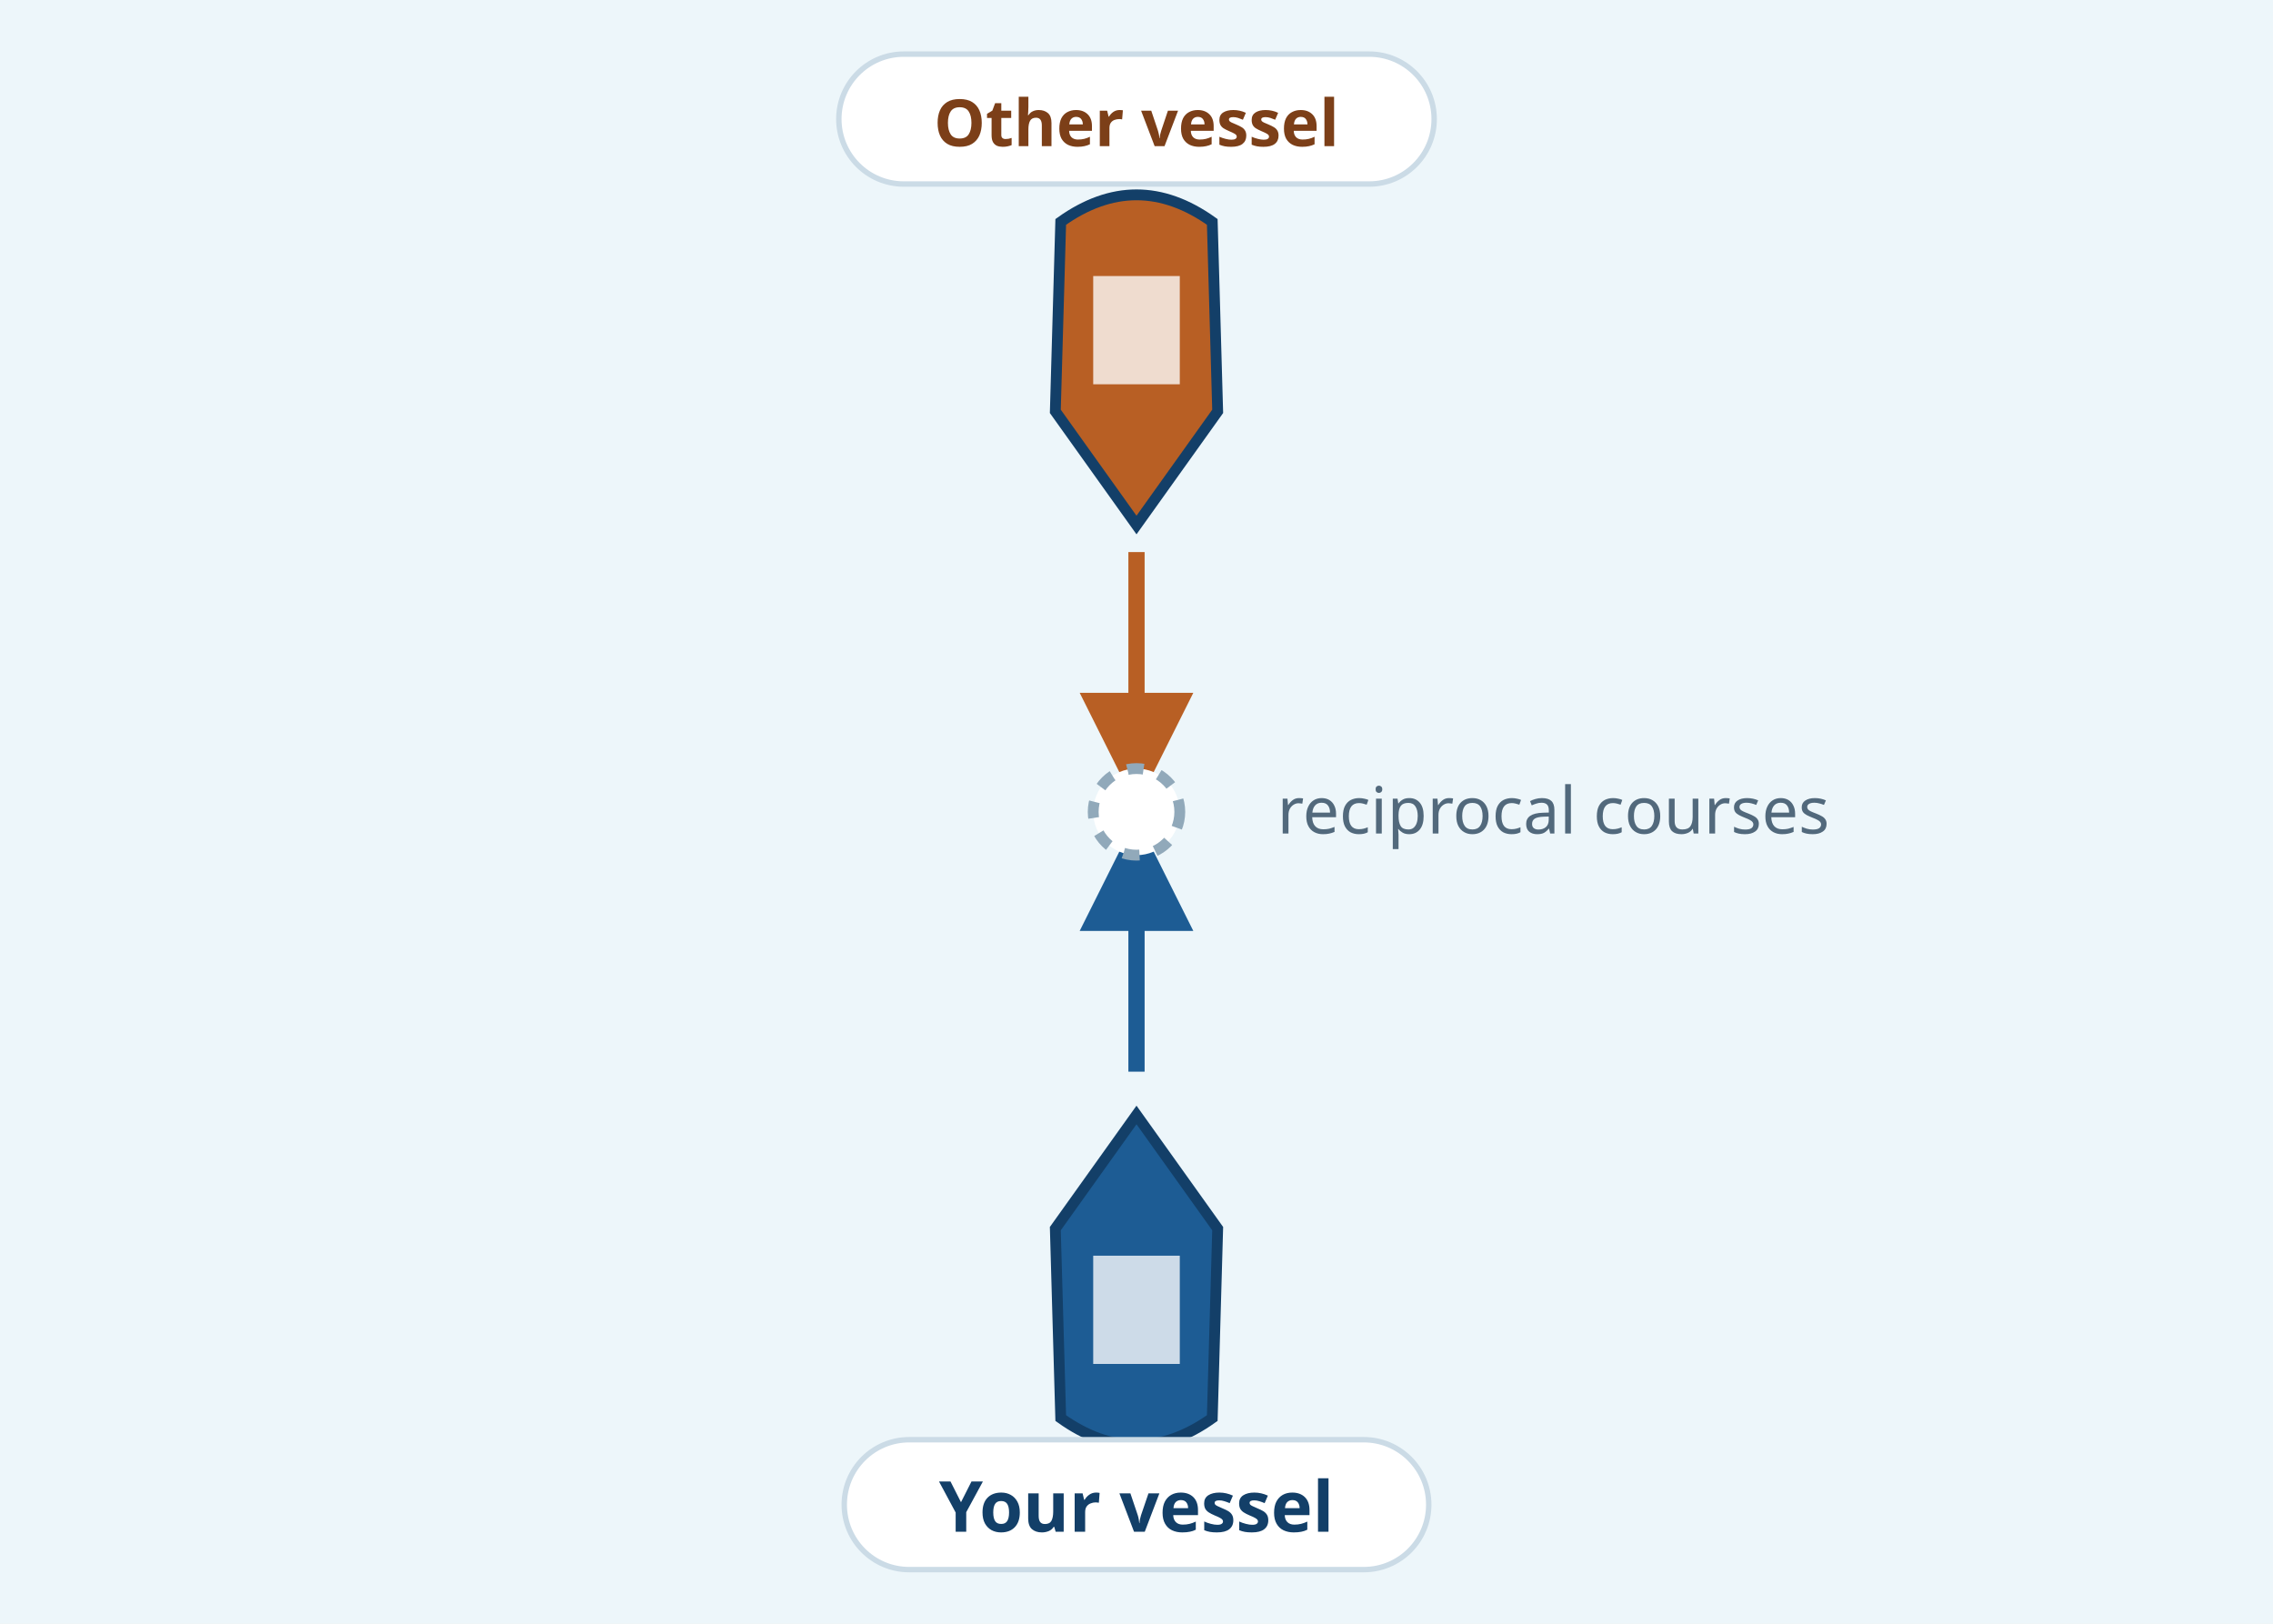
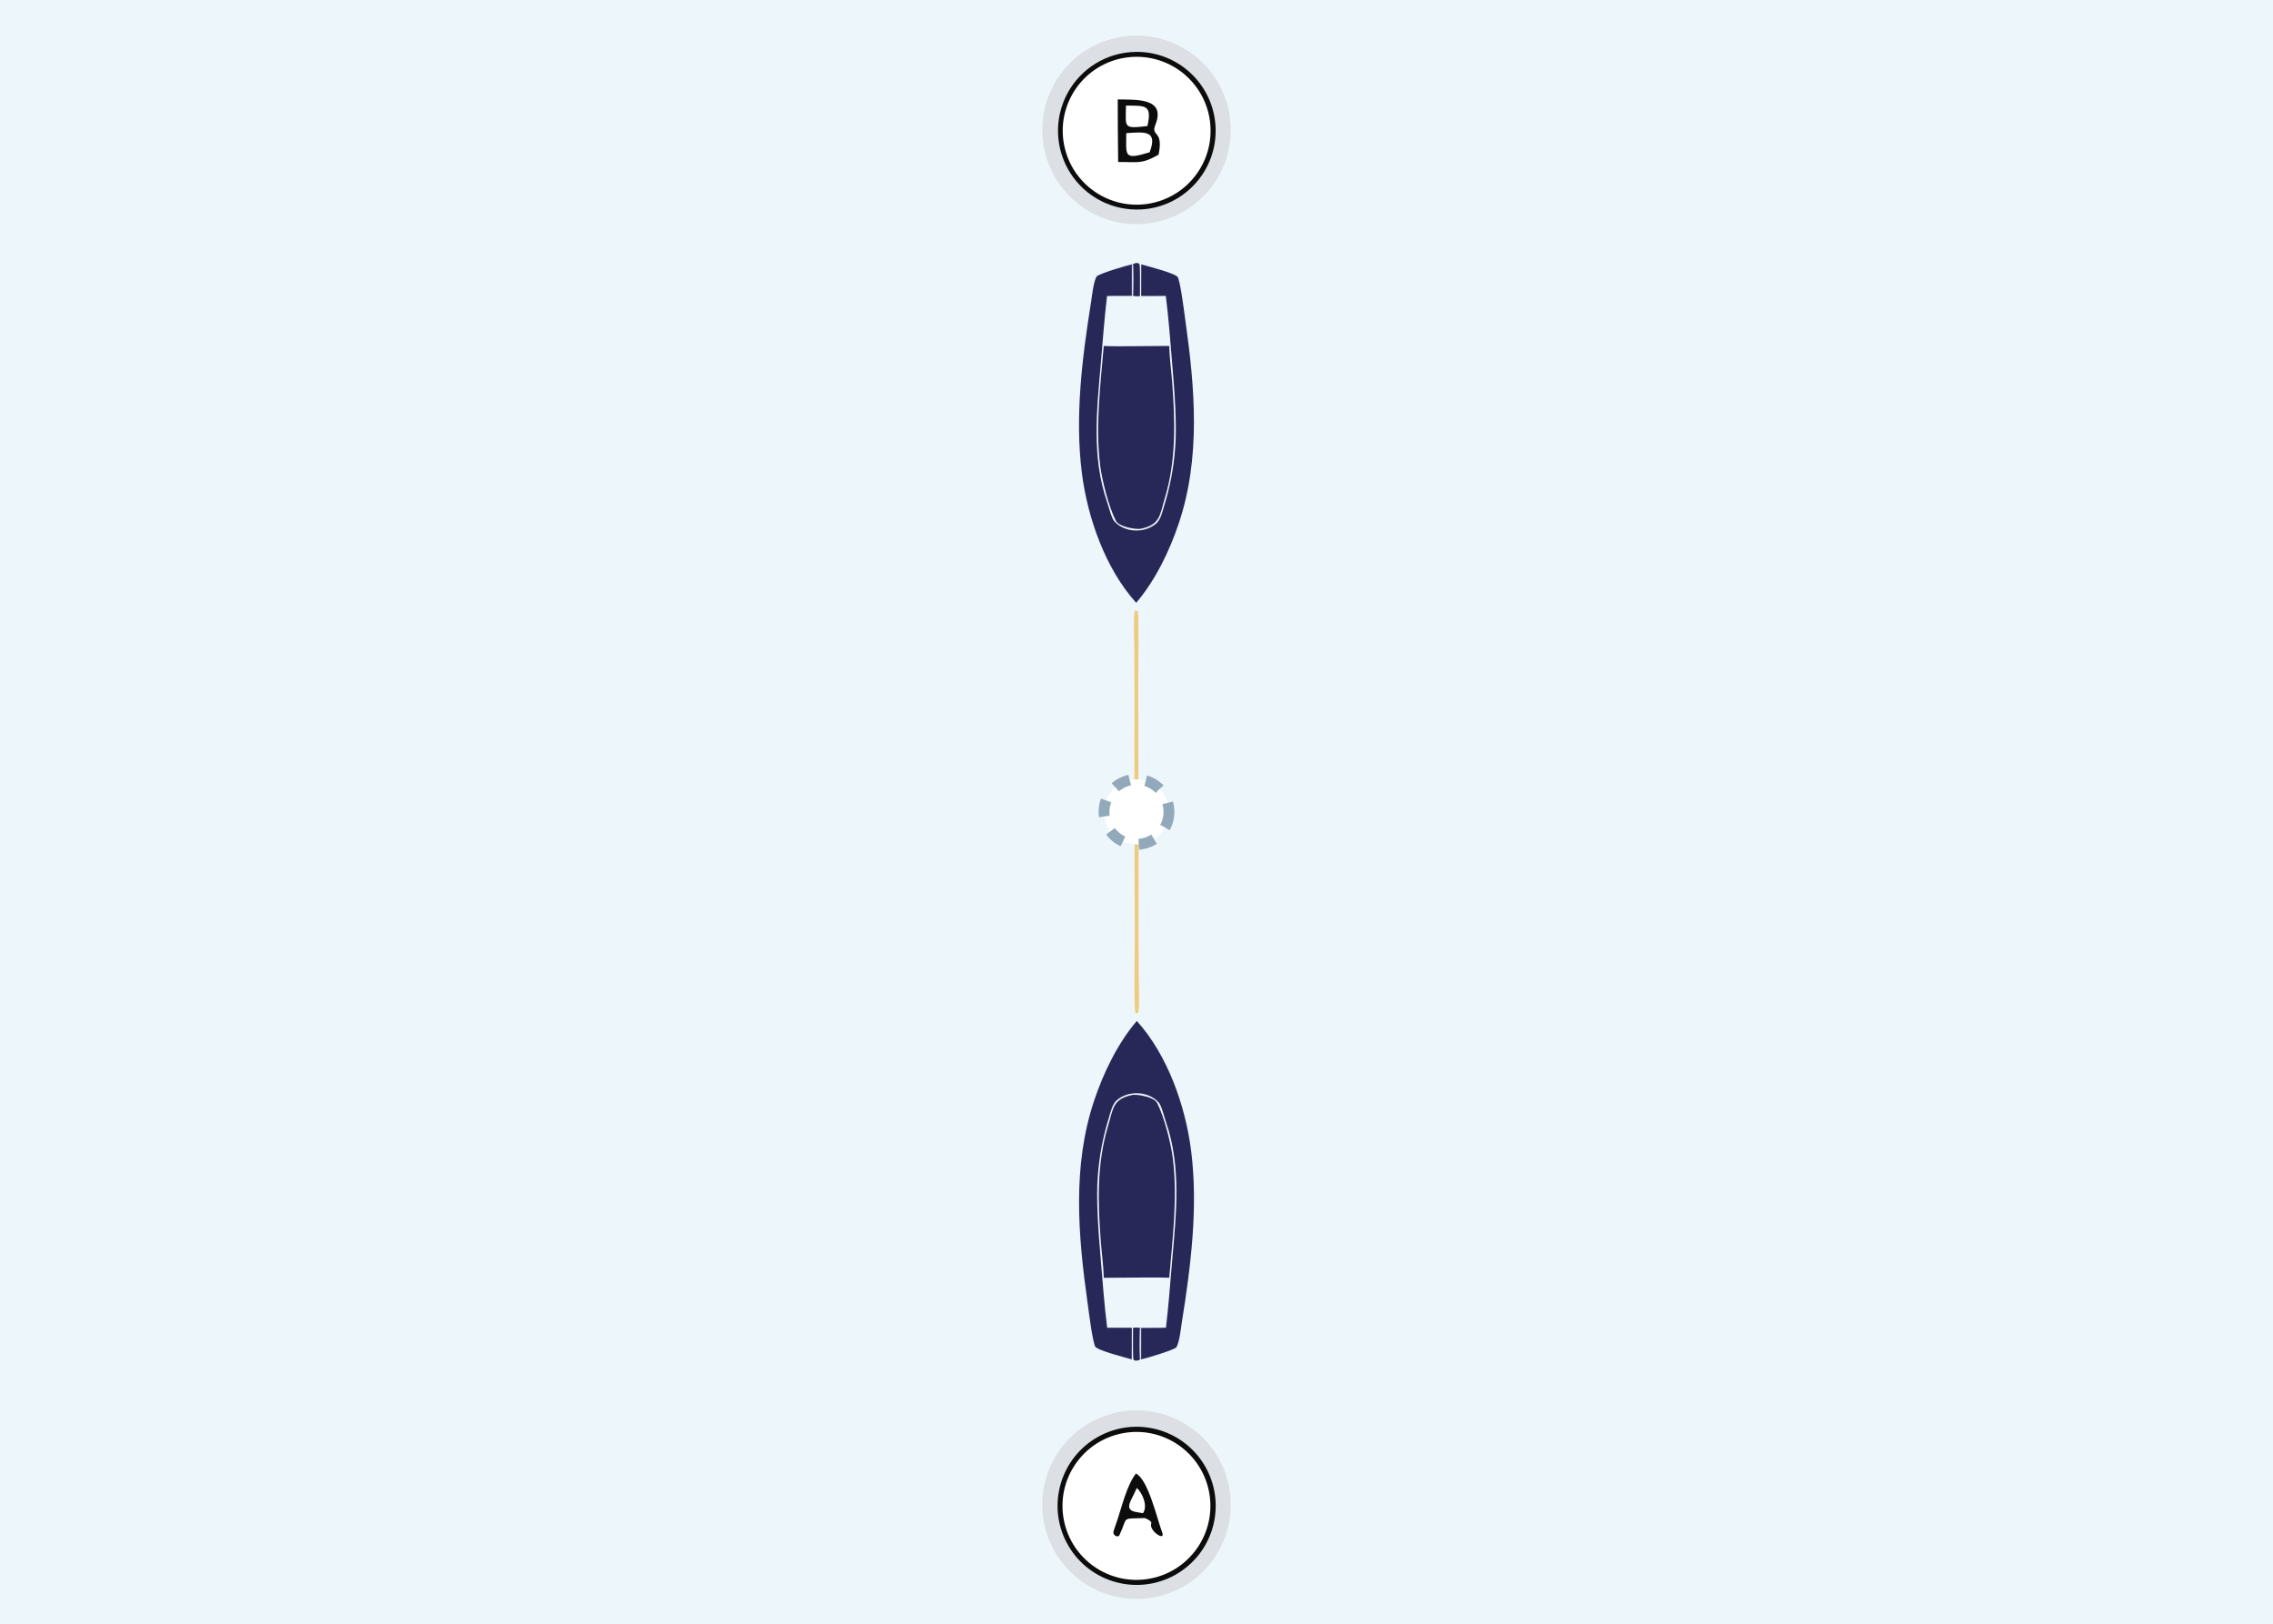
<svg xmlns="http://www.w3.org/2000/svg" viewBox="0 0 420 300" role="img" aria-label="Overhead diagram of two powerboats approaching on opposing tracks.">
  <defs>
-     <symbol id="powerboat" viewBox="-20 -38 40 76">
-       <path d="M0-34 15-13 14 22Q0 32-14 22L-15-13Z" fill="currentColor" stroke="#133f68" stroke-width="2" />
-       <path d="M-8-8H8V12H-8Z" fill="#fff" opacity=".78" />
+     <symbol id="powerboat-top" viewBox="381.22 122.18 149.98 427.51">
+       <path fill="#282858" d="M 450.309,544.253 C 442.113,541.871 406.465,533.01 404.804,527.907 C 400.943,516.044 397.668,488.236 395.847,475.322 C 384.041,391.626 376.556,305.482 404.099,223.824 C 415.536,189.914 432.957,153.747 456.553,126.176 C 494.343,167.884 516.535,230.711 523.605,286.036 C 532.569,356.187 523.229,429.667 512.091,499.121 C 511.139,505.055 509.33,523.953 505.065,529.741 C 498.976,533.817 469.271,542.654 461.935,544.237 C 461.428,544.239 460.888,544.23 460.384,544.248 C 459.457,544.846 458.613,545.43 457.492,545.575 C 456.11,545.754 453.921,545.834 452.793,544.846 C 451.724,543.91 452.259,509.219 452.208,505.186 C 455.497,505.184 457.188,504.99 460.455,505.667 C 461.1,505.603 461.34,505.542 461.972,505.394 C 472.034,505.112 482.801,505.548 492.591,505.115 C 495.87,477.139 497.974,449.09 500.291,421.523 C 505.233,364.375 511.769,306.564 492.631,251.069 C 490.649,245.321 487.021,230.598 483.597,226.833 C 470.775,212.733 446.398,211.682 431.957,223.988 C 426.303,228.806 424.164,238.772 422.221,245.179 C 414.868,268.625 410.236,292.839 408.419,317.344 C 406.057,346.313 409.178,386.9 411.641,416.246 C 414.02,444.583 416.343,477.089 419.955,505.235 L 450.389,505.174 L 450.309,544.253 Z" />
+       <path fill="#282858" d="M 452.208,505.186 C 455.497,505.184 457.188,504.99 460.455,505.667 C 459.743,509.776 459.757,539.881 460.384,544.248 C 459.457,544.846 458.613,545.43 457.492,545.575 C 456.11,545.754 453.921,545.834 452.793,544.846 C 451.724,543.91 452.259,509.219 452.208,505.186 Z" />
+       <path fill="#dcdfe3" d="M 460.455,505.667 C 461.1,505.603 461.34,505.542 461.972,505.394 C 461.888,518.342 461.875,531.29 461.935,544.237 C 461.428,544.239 460.888,544.23 460.384,544.248 C 459.757,539.881 459.743,509.776 460.455,505.667 Z" />
+       <path fill="#282858" d="M 451.733,217.452 C 460.14,216.952 478.062,220.523 481.686,227.539 C 490.419,244.448 498.8,277.884 501.033,295.669 C 507.145,344.347 500.746,394.861 496.626,443.443 C 485.652,442.911 473.048,443.152 461.942,443.153 L 415.728,443.503 C 415.472,429.498 413.19,413.15 412.119,399.01 C 408.475,350.924 406.917,303.081 420.94,256.288 C 427.528,234.301 426.591,222.395 451.733,217.452 Z" />
    </symbol>
-     <marker id="blue-head" markerWidth="7" markerHeight="7" refX="6" refY="3.5" orient="auto">
-       <path d="M0 0 7 3.5 0 7Z" fill="#1d5c94" />
-     </marker>
-     <marker id="amber-head" markerWidth="7" markerHeight="7" refX="6" refY="3.5" orient="auto">
-       <path d="M0 0 7 3.5 0 7Z" fill="#b85f24" />
-     </marker>
+     <symbol id="heading-arrow" viewBox="938.18 280.25 188.96 29.76">
+       <path fill="#efcb81" d="M 1114.87,293.31 C 1112.33,291.311 1106.97,287.966 1107.08,284.591 L 1108.12,284.247 C 1112.3,285.261 1114.34,287.616 1117.62,290.456 C 1120.17,292.432 1126.26,294.772 1121.17,297.884 C 1119.39,297.649 1115.48,297.642 1114.6,297.194 C 1113.61,297.046 1112.7,296.897 1111.7,296.81 C 1104.49,297.257 1094.15,296.972 1086.76,296.992 C 1068.98,297.071 1051.2,297.045 1033.42,296.916 L 978.221,297.115 C 972.696,297.173 944.788,298.257 942.303,296.415 C 942.164,294.593 941.947,295.393 942.874,293.911 C 945.998,292.761 1000.83,293.508 1007.52,293.523 L 1114.87,293.31 Z" />
+       <path fill="#dec195" d="M 1117.62,290.456 C 1120.17,292.432 1126.26,294.772 1121.17,297.884 C 1119.39,297.649 1115.48,297.642 1114.6,297.194 C 1113.61,297.046 1112.7,296.897 1111.7,296.81 C 1112.66,295.66 1116.61,295.595 1116.62,294.301 C 1116.64,292.236 1114.76,292.522 1117.62,290.456 Z" />
+       <path fill="#efcb81" d="M 1114.6,297.194 C 1115.48,297.642 1119.39,297.649 1121.17,297.884 C 1119.66,299.005 1109.55,306.039 1109.21,306.002 C 1101.85,305.204 1113.92,297.857 1114.6,297.194 Z" />
+     </symbol>
+     <symbol id="label-a" viewBox="342.07 93.52 61.94 61.94">
+       <path fill="#dcdfe3" d="M 368.105,97.98 C 382.628,95.276 396.623,104.761 399.493,119.253 C 402.363,133.744 393.038,147.848 378.581,150.883 C 369.08,152.877 359.241,149.611 352.819,142.331 C 346.397,135.052 344.383,124.882 347.547,115.704 C 350.71,106.526 358.562,99.757 368.105,97.98 Z" />
+       <path fill="#0c0c0d" d="M 383.124,145.097 C 372.11,150.554 358.755,146.219 353.046,135.334 C 347.336,124.449 351.363,110.996 362.114,105.038 C 372.865,99.081 386.406,102.797 392.609,113.409 C 398.812,124.02 395.408,137.644 384.942,144.089 C 384.217,144.57 383.9,144.711 383.124,145.097 Z" />
+       <path fill="#ffffff" d="M 368.995,104.07 C 380.524,101.833 391.668,109.413 393.825,120.957 C 395.982,132.501 388.326,143.593 376.767,145.67 C 365.321,147.727 354.36,140.161 352.225,128.729 C 350.089,117.297 357.579,106.284 368.995,104.07 Z" />
+       <path fill="#0c0c0d" d="M 372.879,115.578 C 376.458,117.378 378.951,128.724 380.38,132.388 C 381.49,135.236 376.415,131.887 377.275,129.82 C 377.482,129.323 376.092,128.475 375.282,128.318 C 368.408,128.611 370.769,127.692 368.124,133.283 C 367.823,133.918 366.002,133.407 366.522,131.906 L 367.262,129.751 C 368.81,125.345 370.169,119.079 372.879,115.578 Z" />
+       <path fill="#ffffff" d="M 373.126,119.707 C 374.746,121.148 376.335,124.843 374.906,126.929 C 374.405,126.839 373.902,126.757 373.399,126.684 C 368.981,126.068 371.53,123.531 373.126,119.707 Z" />
+     </symbol>
+     <symbol id="label-b" viewBox="592.07 494.46 61.75 61.75">
+       <path fill="#dcdfe3" d="M 623.205,498.457 C 637.957,498.599 649.836,510.607 649.82,525.36 C 649.803,540.113 637.896,552.094 623.144,552.203 C 608.214,552.312 596.057,540.23 596.074,525.299 C 596.091,510.368 608.275,498.314 623.205,498.457 Z" />
+       <path fill="#0c0c0d" d="M 622.53,503.088 C 634.789,502.81 645.01,512.407 645.505,524.659 C 646.001,536.911 636.589,547.302 624.348,548.015 C 616.233,548.489 608.494,544.545 604.108,537.701 C 599.722,530.857 599.371,522.179 603.19,515.003 C 607.009,507.827 614.404,503.272 622.53,503.088 Z" />
+       <path fill="#ffffff" d="M 618.656,504.932 C 626.095,503.369 633.8,505.93 638.823,511.635 C 643.846,517.34 645.411,525.307 642.918,532.489 C 640.426,539.67 634.262,544.955 626.784,546.321 C 615.433,548.395 604.522,540.961 602.298,529.638 C 600.074,518.314 607.363,507.305 618.656,504.932 Z" />
+       <path fill="#0c0c0d" d="M 617.591,516.643 C 622.631,516.773 631.457,516.036 628.338,523.851 C 626.904,527.445 630.76,525.121 629.235,532.406 C 624.347,535.163 623.5,534.46 617.711,534.49 C 617.635,528.541 617.595,522.592 617.591,516.643 Z" />
+       <path fill="#ffffff" d="M 620.024,526.255 C 624.882,525.988 629.218,525.164 626.681,531.722 C 619.088,534.056 620.041,532.636 620.024,526.255 Z" />
+       <path fill="#ffffff" d="M 619.939,518.403 C 625.572,518.454 627.401,518.087 626.066,524.234 C 619.081,525.043 619.864,524.75 619.939,518.403 Z" />
+     </symbol>
  </defs>
  <rect width="420" height="300" fill="#edf6fa" />
-   <path d="M210 198V154" stroke="#1d5c94" stroke-width="3" marker-end="url(#blue-head)" />
-   <use href="#powerboat" x="190" y="202" width="40" height="76" color="#1d5c94" />
-   <rect x="156" y="266" width="108" height="24" rx="12" fill="#fff" stroke="#cbdbe6" />
-   <text x="210" y="283" text-anchor="middle" font-family="sans-serif" font-size="13" font-weight="600" fill="#133f68">Your vessel</text>
-   <path d="M210 102V146" stroke="#b85f24" stroke-width="3" marker-end="url(#amber-head)" />
-   <g transform="translate(210 63) rotate(180)" color="#b85f24">
-     <use href="#powerboat" x="-20" y="-38" width="40" height="76" />
+   <g transform="translate(210 188) rotate(-90)">
+     <use href="#heading-arrow" x="0" y="-2.99" width="38" height="5.99" />
  </g>
-   <rect x="155" y="10" width="110" height="24" rx="12" fill="#fff" stroke="#cbdbe6" />
-   <text x="210" y="27" text-anchor="middle" font-family="sans-serif" font-size="12" font-weight="600" fill="#7c3f18">Other vessel</text>
-   <circle cx="210" cy="150" r="8" fill="#fff" stroke="#91a9ba" stroke-width="2" stroke-dasharray="3 3" />
-   <text x="236" y="154" font-family="sans-serif" font-size="12" fill="#52697c">reciprocal courses</text>
+   <use href="#powerboat-top" x="198.79" y="188" width="22.43" height="64" />
+   <use href="#label-a" x="190" y="258" width="40" height="40" />
+   <g transform="translate(210 112) rotate(90)">
+     <use href="#heading-arrow" x="0" y="-2.99" width="38" height="5.99" />
+   </g>
+   <g transform="rotate(180 210 80)">
+     <use href="#powerboat-top" x="198.79" y="48" width="22.43" height="64" />
+   </g>
+   <use href="#label-b" x="190" y="4" width="40" height="40" />
+   <circle cx="210" cy="150" r="6" fill="#fff" stroke="#91a9ba" stroke-width="2" stroke-dasharray="3 3" />
</svg>
